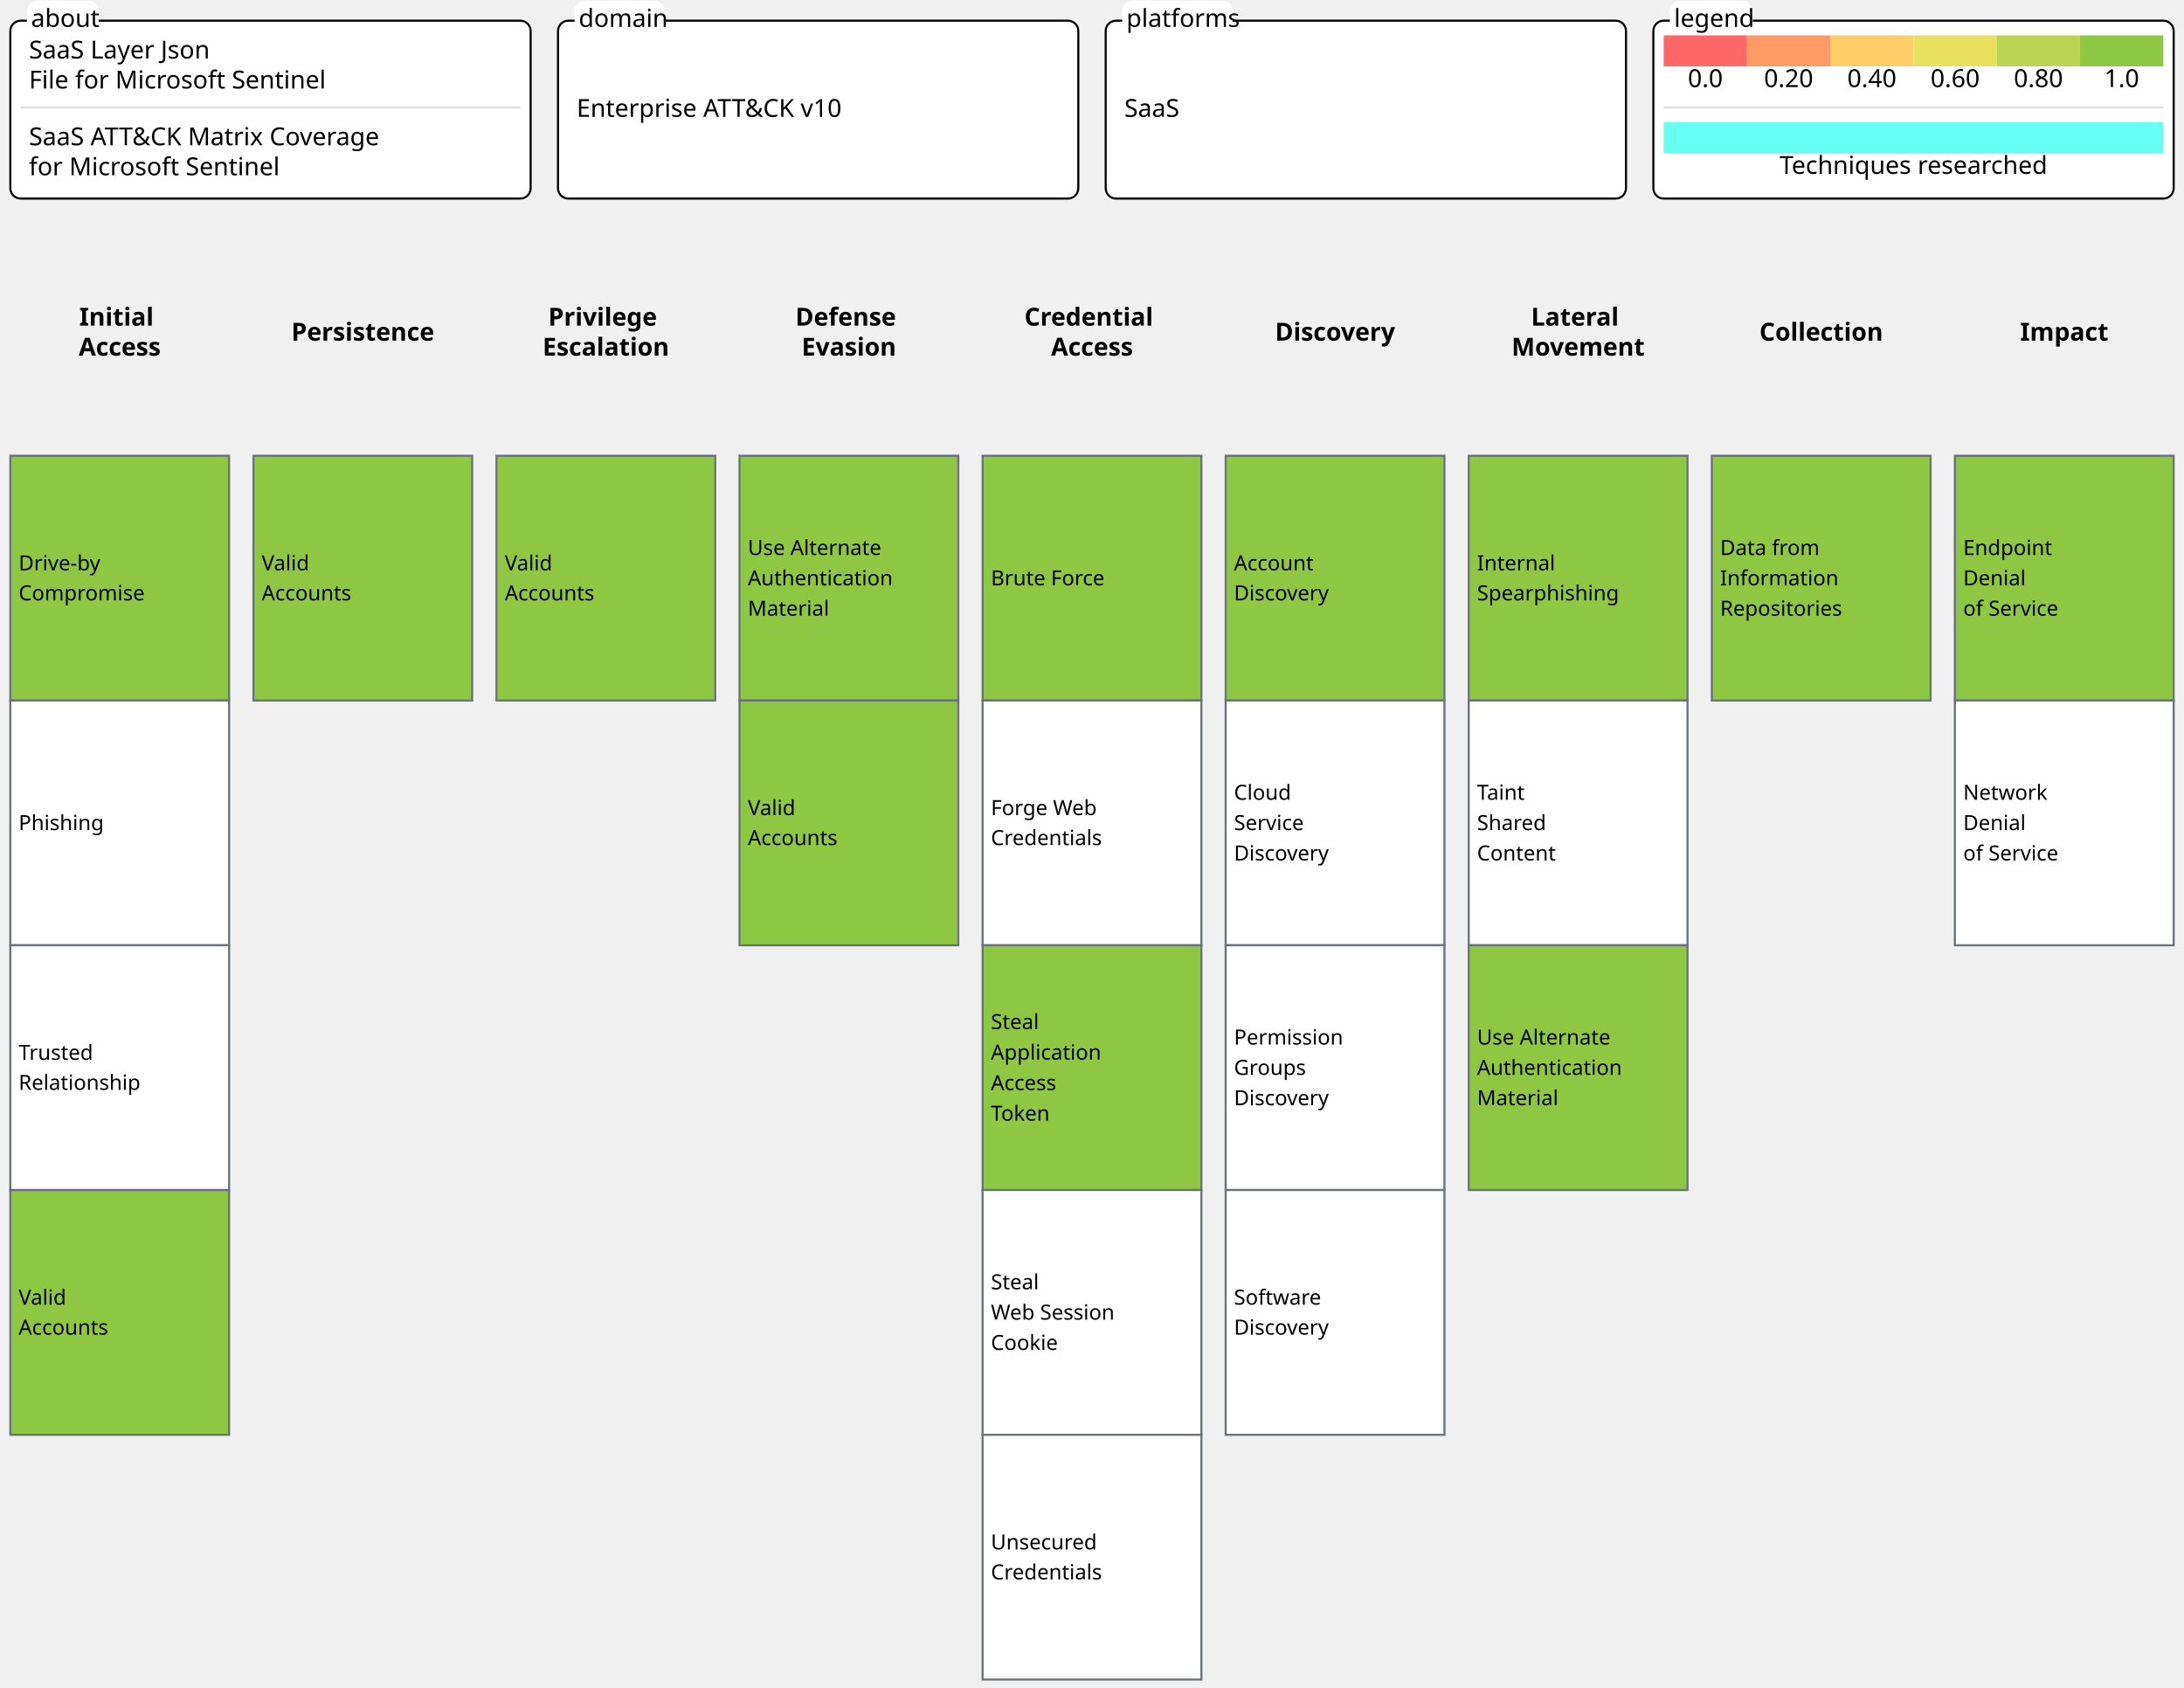
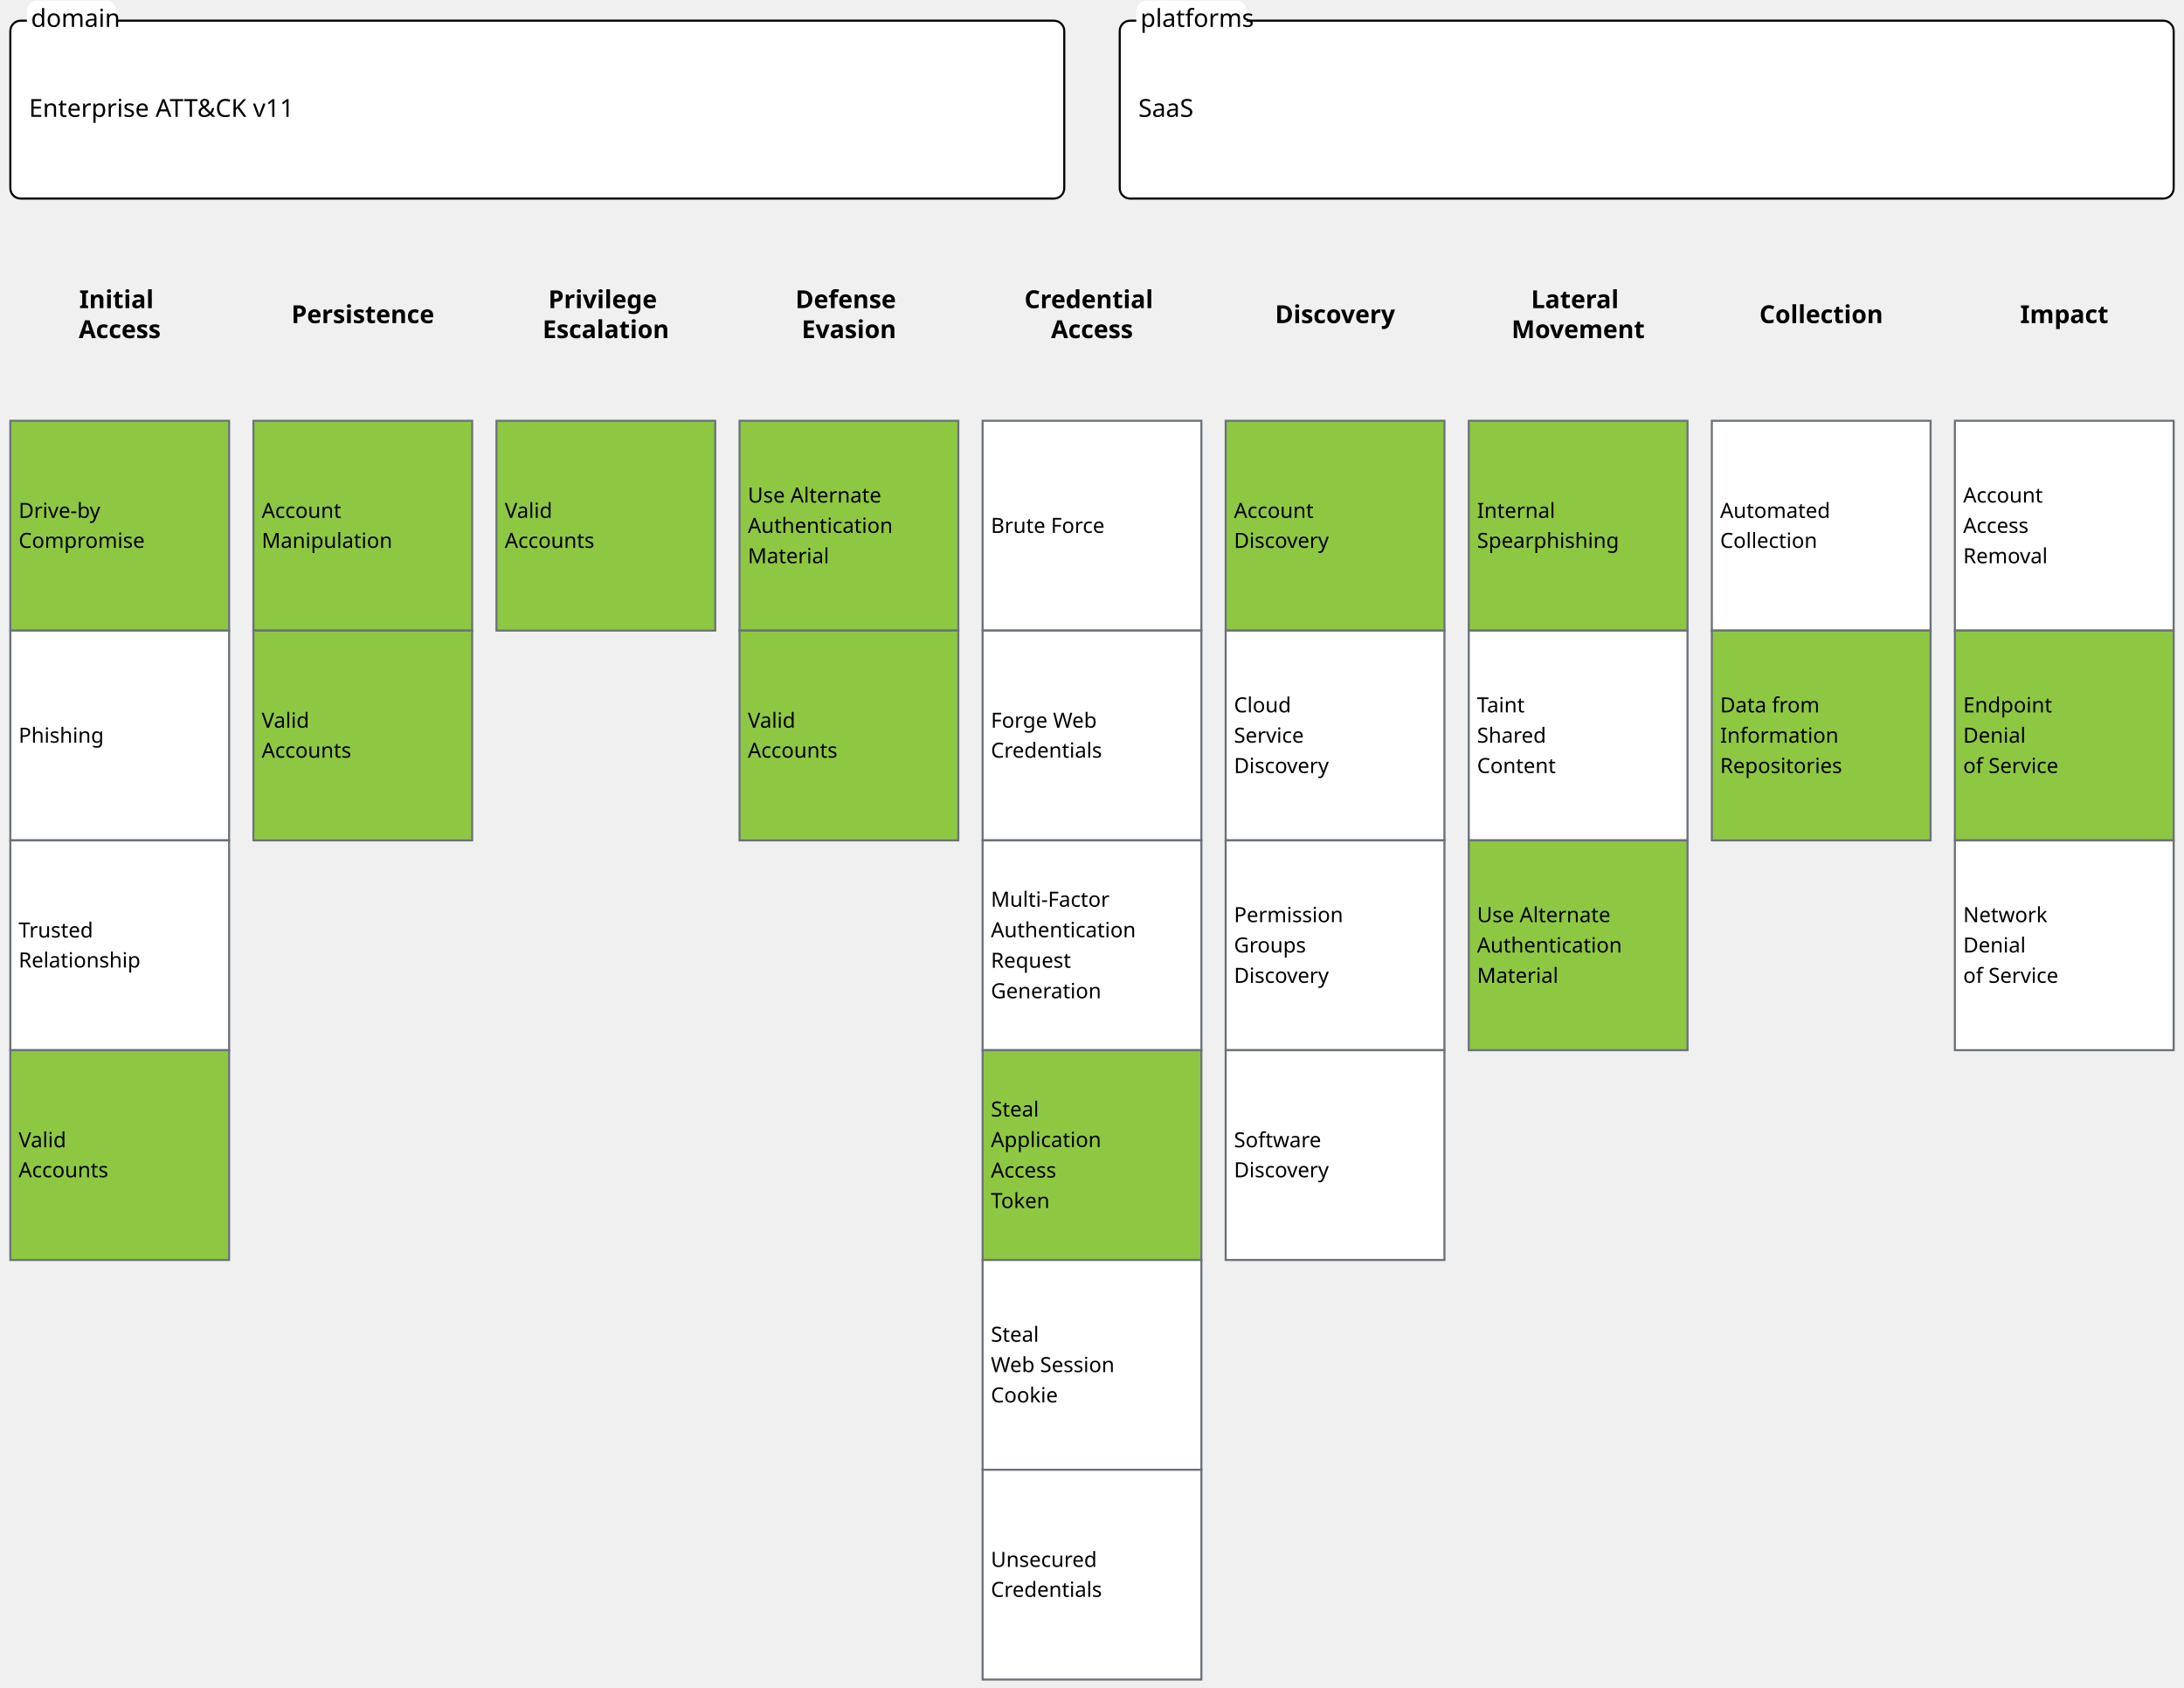
<svg xmlns="http://www.w3.org/2000/svg" width="1056" height="816" id="svgvm0">
  <g transform="translate(5,5)" style="font-family: sans-serif;">
    <g>
      <g transform="translate(0, 0)">
        <g transform="translate(0,5)">
-           <rect class="header-box" width="251.57" height="86" stroke="black" fill="white" rx="5" />
-           <rect class="label-cover" x="8" y="-9.667" width="34.695" height="17.333" fill="white" rx="5" />
-           <text class="header-box-label" x="10" font-size="12" y="3">about</text>
-           <g class="header-box-content" transform="translate(5, 0)">
-             <g transform="translate(0, 2.097561)">
-               <text font-size="12">
-                 <tspan x="4" y="16.177">SaaS Layer Json</tspan>
-                 <tspan x="4" y="30.677">File for Microsoft Sentinel</tspan>
-               </text>
-               <line x1="0" x2="241.57" y1="39.854" y2="39.854" stroke="#dddddd" />
-             </g>
-             <g transform="translate(0, 44.04878)">
-               <text font-size="12">
-                 <tspan x="4" y="16.177">SaaS ATT&amp;CK Matrix Coverage</tspan>
-                 <tspan x="4" y="30.677">for Microsoft Sentinel</tspan>
-               </text>
-             </g>
-           </g>
-         </g>
-       </g>
-       <g transform="translate(264.8101, 0)">
-         <g transform="translate(0,5)">
-           <rect class="header-box" width="251.57" height="86" stroke="black" fill="white" rx="5" />
+           <rect class="header-box" width="509.59" height="86" stroke="black" fill="white" rx="5" />
          <rect class="label-cover" x="8" y="-9.667" width="43.365" height="17.333" fill="white" rx="5" />
          <text class="header-box-label" x="10" font-size="12" y="3">domain</text>
          <g class="header-box-content" transform="translate(5, 0)">
            <g transform="translate(0, 4.095238)">
              <text font-size="12">
-                 <tspan x="4" y="42.405">Enterprise ATT&amp;CK v10</tspan>
+                 <tspan x="4" y="42.405">Enterprise ATT&amp;CK v11</tspan>
              </text>
            </g>
          </g>
        </g>
      </g>
-       <g transform="translate(529.6203, 0)">
+       <g transform="translate(536.4103, 0)">
        <g transform="translate(0,5)">
-           <rect class="header-box" width="251.57" height="86" stroke="black" fill="white" rx="5" />
+           <rect class="header-box" width="509.59" height="86" stroke="black" fill="white" rx="5" />
          <rect class="label-cover" x="8" y="-9.667" width="53.354" height="17.333" fill="white" rx="5" />
          <text class="header-box-label" x="10" font-size="12" y="3">platforms</text>
          <g class="header-box-content" transform="translate(5, 0)">
            <g transform="translate(0, 4.095238)">
              <text font-size="12">
                <tspan x="4" y="42.405">SaaS</tspan>
              </text>
            </g>
          </g>
        </g>
      </g>
-       <g transform="translate(794.4304, 0)">
-         <g transform="translate(0,5)">
-           <rect class="header-box" width="251.57" height="86" stroke="black" fill="white" rx="5" />
-           <rect class="label-cover" x="8" y="-9.667" width="40.042" height="17.333" fill="white" rx="5" />
-           <text class="header-box-label" x="10" font-size="12" y="3">legend</text>
-           <g class="header-box-content" transform="translate(5, 0)">
-             <g transform="translate(0, 2.097561)">
-               <g transform="translate(0, 5)">
-                 <g class="legendCells">
-                   <g class="cell" transform="translate(0,0)">
-                     <rect class="swatch" height="15" width="40.262" style="fill: rgb(255, 102, 102);" />
-                     <text class="label" transform="translate(20.1308,&#10;          25)" style="text-anchor: middle;">0.0</text>
-                   </g>
-                   <g class="cell" transform="translate(40.2616,0)">
-                     <rect class="swatch" height="15" width="40.262" style="fill: rgb(255, 154, 102);" />
-                     <text class="label" transform="translate(20.1308,&#10;          25)" style="text-anchor: middle;">0.20</text>
-                   </g>
-                   <g class="cell" transform="translate(80.52321,0)">
-                     <rect class="swatch" height="15" width="40.262" style="fill: rgb(255, 205, 102);" />
-                     <text class="label" transform="translate(20.1308,&#10;          25)" style="text-anchor: middle;">0.40</text>
-                   </g>
-                   <g class="cell" transform="translate(120.7848,0)">
-                     <rect class="swatch" height="15" width="40.262" style="fill: rgb(232, 225, 95);" />
-                     <text class="label" transform="translate(20.1308,&#10;          25)" style="text-anchor: middle;">0.60</text>
-                   </g>
-                   <g class="cell" transform="translate(161.0464,0)">
-                     <rect class="swatch" height="15" width="40.262" style="fill: rgb(187, 212, 81);" />
-                     <text class="label" transform="translate(20.1308,&#10;          25)" style="text-anchor: middle;">0.80</text>
-                   </g>
-                   <g class="cell" transform="translate(201.308,0)">
-                     <rect class="swatch" height="15" width="40.262" style="fill: rgb(142, 200, 67);" />
-                     <text class="label" transform="translate(20.1308,&#10;          25)" style="text-anchor: middle;">1.0</text>
-                   </g>
-                 </g>
-               </g>
-               <line x1="0" x2="241.57" y1="39.854" y2="39.854" stroke="#dddddd" />
-             </g>
-             <g transform="translate(0, 44.04878)">
-               <g transform="translate(0, 5)">
-                 <g class="legendCells">
-                   <g class="cell" transform="translate(0,0)">
-                     <rect class="swatch" height="15" width="241.57" style="fill: rgb(102, 255, 243);" />
-                     <text class="label" transform="translate(120.7848,&#10;          25)" style="text-anchor: middle;">Techniques researched</text>
-                   </g>
-                 </g>
-               </g>
-             </g>
-           </g>
-         </g>
-       </g>
    </g>
    <g transform="translate(0,97)">
      <g>
        <g class="tactic initial-access" transform="translate(0, 0)">
          <g class="techniques">
-             <g class="technique T1189" transform="translate(0, 118.3333)">
-               <rect class="cell" height="118.333" width="105.775" fill="#8ec843" stroke="#6B7279" />
-               <polygon class="sidebar" transform="translate(0, 118.3333)" points="0,0 12,0 12,0" fill="#6B7279" visibility="hidden" />
-               <text font-size="10.127" fill="black">
-                 <tspan x="4" y="55.417">Drive-by</tspan>
-                 <tspan x="4" y="69.917">Compromise</tspan>
-               </text>
-             </g>
-             <g class="technique T1566" transform="translate(0, 236.6667)">
-               <rect class="cell" height="118.333" width="105.775" fill="white" stroke="#6B7279" />
-               <polygon class="sidebar" transform="translate(0, 118.3333)" points="0,0 12,0 12,12" fill="#6B7279" visibility="hidden" />
-               <text font-size="10.127" fill="black">
-                 <tspan x="4" y="62.667">Phishing</tspan>
-               </text>
-             </g>
-             <g class="technique T1199" transform="translate(0, 355)">
-               <rect class="cell" height="118.333" width="105.775" fill="white" stroke="#6B7279" />
-               <polygon class="sidebar" transform="translate(0, 118.3333)" points="0,0 12,0 12,0" fill="#6B7279" visibility="hidden" />
-               <text font-size="10.127" fill="black">
-                 <tspan x="4" y="55.417">Trusted</tspan>
-                 <tspan x="4" y="69.917">Relationship</tspan>
-               </text>
-             </g>
-             <g class="technique T1078" transform="translate(0, 473.3333)">
-               <rect class="cell" height="118.333" width="105.775" fill="#8ec843" stroke="#6B7279" />
-               <polygon class="sidebar" transform="translate(0, 118.3333)" points="0,0 12,0 12,12" fill="#6B7279" visibility="hidden" />
-               <text font-size="10.127" fill="black">
-                 <tspan x="4" y="55.417">Valid</tspan>
-                 <tspan x="4" y="69.917">Accounts</tspan>
-               </text>
-             </g>
-           </g>
-           <g class="subtechniques" />
-           <g class="tactic-label">
-             <text font-size="12" fill="black" font-weight="bold">
-               <tspan text-anchor="middle" x="52.888" y="55.417">Initial</tspan>
-               <tspan text-anchor="middle" x="52.888" y="69.917">Access</tspan>
+             <g class="technique T1189" transform="translate(0, 101.4286)">
+               <rect class="cell" height="101.429" width="105.775" fill="#8ec843" stroke="#6B7279" />
+               <polygon class="sidebar" transform="translate(0, 101.4286)" points="0,0 12,0 12,0" fill="#6B7279" visibility="hidden" />
+               <text font-size="10.127" fill="black">
+                 <tspan x="4" y="46.964">Drive-by</tspan>
+                 <tspan x="4" y="61.464">Compromise</tspan>
+               </text>
+             </g>
+             <g class="technique T1566" transform="translate(0, 202.8571)">
+               <rect class="cell" height="101.429" width="105.775" fill="white" stroke="#6B7279" />
+               <polygon class="sidebar" transform="translate(0, 101.4286)" points="0,0 12,0 12,12" fill="#6B7279" visibility="hidden" />
+               <text font-size="10.127" fill="black">
+                 <tspan x="4" y="54.214">Phishing</tspan>
+               </text>
+             </g>
+             <g class="technique T1199" transform="translate(0, 304.2857)">
+               <rect class="cell" height="101.429" width="105.775" fill="white" stroke="#6B7279" />
+               <polygon class="sidebar" transform="translate(0, 101.4286)" points="0,0 12,0 12,0" fill="#6B7279" visibility="hidden" />
+               <text font-size="10.127" fill="black">
+                 <tspan x="4" y="46.964">Trusted</tspan>
+                 <tspan x="4" y="61.464">Relationship</tspan>
+               </text>
+             </g>
+             <g class="technique T1078" transform="translate(0, 405.7143)">
+               <rect class="cell" height="101.429" width="105.775" fill="#8ec843" stroke="#6B7279" />
+               <polygon class="sidebar" transform="translate(0, 101.4286)" points="0,0 12,0 12,12" fill="#6B7279" visibility="hidden" />
+               <text font-size="10.127" fill="black">
+                 <tspan x="4" y="46.964">Valid</tspan>
+                 <tspan x="4" y="61.464">Accounts</tspan>
+               </text>
+             </g>
+           </g>
+           <g class="subtechniques" />
+           <g class="tactic-label">
+             <text font-size="12" fill="black" font-weight="bold">
+               <tspan text-anchor="middle" x="52.888" y="46.964">Initial</tspan>
+               <tspan text-anchor="middle" x="52.888" y="61.464">Access</tspan>
            </text>
          </g>
        </g>
        <g class="tactic persistence" transform="translate(117.5281, 0)">
          <g class="techniques">
-             <g class="technique T1078" transform="translate(0, 118.3333)">
-               <rect class="cell" height="118.333" width="105.775" fill="#8ec843" stroke="#6B7279" />
-               <polygon class="sidebar" transform="translate(0, 118.3333)" points="0,0 12,0 12,12" fill="#6B7279" visibility="hidden" />
-               <text font-size="10.127" fill="black">
-                 <tspan x="4" y="55.417">Valid</tspan>
-                 <tspan x="4" y="69.917">Accounts</tspan>
-               </text>
-             </g>
-           </g>
-           <g class="subtechniques" />
-           <g class="tactic-label">
-             <text font-size="12" fill="black" font-weight="bold">
-               <tspan text-anchor="middle" x="52.888" y="62.667">Persistence</tspan>
+             <g class="technique T1098" transform="translate(0, 101.4286)">
+               <rect class="cell" height="101.429" width="105.775" fill="#8ec843" stroke="#6B7279" />
+               <polygon class="sidebar" transform="translate(0, 101.4286)" points="0,0 12,0 12,12" fill="#6B7279" visibility="hidden" />
+               <text font-size="10.127" fill="black">
+                 <tspan x="4" y="46.964">Account</tspan>
+                 <tspan x="4" y="61.464">Manipulation</tspan>
+               </text>
+             </g>
+             <g class="technique T1078" transform="translate(0, 202.8571)">
+               <rect class="cell" height="101.429" width="105.775" fill="#8ec843" stroke="#6B7279" />
+               <polygon class="sidebar" transform="translate(0, 101.4286)" points="0,0 12,0 12,12" fill="#6B7279" visibility="hidden" />
+               <text font-size="10.127" fill="black">
+                 <tspan x="4" y="46.964">Valid</tspan>
+                 <tspan x="4" y="61.464">Accounts</tspan>
+               </text>
+             </g>
+           </g>
+           <g class="subtechniques" />
+           <g class="tactic-label">
+             <text font-size="12" fill="black" font-weight="bold">
+               <tspan text-anchor="middle" x="52.888" y="54.214">Persistence</tspan>
            </text>
          </g>
        </g>
        <g class="tactic privilege-escalation" transform="translate(235.0562, 0)">
          <g class="techniques">
-             <g class="technique T1078" transform="translate(0, 118.3333)">
-               <rect class="cell" height="118.333" width="105.775" fill="#8ec843" stroke="#6B7279" />
-               <polygon class="sidebar" transform="translate(0, 118.3333)" points="0,0 12,0 12,12" fill="#6B7279" visibility="hidden" />
-               <text font-size="10.127" fill="black">
-                 <tspan x="4" y="55.417">Valid</tspan>
-                 <tspan x="4" y="69.917">Accounts</tspan>
-               </text>
-             </g>
-           </g>
-           <g class="subtechniques" />
-           <g class="tactic-label">
-             <text font-size="12" fill="black" font-weight="bold">
-               <tspan text-anchor="middle" x="52.888" y="55.417">Privilege</tspan>
-               <tspan text-anchor="middle" x="52.888" y="69.917">Escalation</tspan>
+             <g class="technique T1078" transform="translate(0, 101.4286)">
+               <rect class="cell" height="101.429" width="105.775" fill="#8ec843" stroke="#6B7279" />
+               <polygon class="sidebar" transform="translate(0, 101.4286)" points="0,0 12,0 12,12" fill="#6B7279" visibility="hidden" />
+               <text font-size="10.127" fill="black">
+                 <tspan x="4" y="46.964">Valid</tspan>
+                 <tspan x="4" y="61.464">Accounts</tspan>
+               </text>
+             </g>
+           </g>
+           <g class="subtechniques" />
+           <g class="tactic-label">
+             <text font-size="12" fill="black" font-weight="bold">
+               <tspan text-anchor="middle" x="52.888" y="46.964">Privilege</tspan>
+               <tspan text-anchor="middle" x="52.888" y="61.464">Escalation</tspan>
            </text>
          </g>
        </g>
        <g class="tactic defense-evasion" transform="translate(352.5843, 0)">
          <g class="techniques">
-             <g class="technique T1550" transform="translate(0, 118.3333)">
-               <rect class="cell" height="118.333" width="105.775" fill="#8ec843" stroke="#6B7279" />
-               <polygon class="sidebar" transform="translate(0, 118.3333)" points="0,0 12,0 12,12" fill="#6B7279" visibility="hidden" />
-               <text font-size="10.127" fill="black">
-                 <tspan x="4" y="48">Use Alternate</tspan>
-                 <tspan x="4" y="62.667">Authentication</tspan>
-                 <tspan x="4" y="77.333">Material</tspan>
-               </text>
-             </g>
-             <g class="technique T1078" transform="translate(0, 236.6667)">
-               <rect class="cell" height="118.333" width="105.775" fill="#8ec843" stroke="#6B7279" />
-               <polygon class="sidebar" transform="translate(0, 118.3333)" points="0,0 12,0 12,12" fill="#6B7279" visibility="hidden" />
-               <text font-size="10.127" fill="black">
-                 <tspan x="4" y="55.417">Valid</tspan>
-                 <tspan x="4" y="69.917">Accounts</tspan>
-               </text>
-             </g>
-           </g>
-           <g class="subtechniques" />
-           <g class="tactic-label">
-             <text font-size="12" fill="black" font-weight="bold">
-               <tspan text-anchor="middle" x="52.888" y="55.417">Defense</tspan>
-               <tspan text-anchor="middle" x="52.888" y="69.917">Evasion</tspan>
+             <g class="technique T1550" transform="translate(0, 101.4286)">
+               <rect class="cell" height="101.429" width="105.775" fill="#8ec843" stroke="#6B7279" />
+               <polygon class="sidebar" transform="translate(0, 101.4286)" points="0,0 12,0 12,12" fill="#6B7279" visibility="hidden" />
+               <text font-size="10.127" fill="black">
+                 <tspan x="4" y="39.548">Use Alternate</tspan>
+                 <tspan x="4" y="54.214">Authentication</tspan>
+                 <tspan x="4" y="68.881">Material</tspan>
+               </text>
+             </g>
+             <g class="technique T1078" transform="translate(0, 202.8571)">
+               <rect class="cell" height="101.429" width="105.775" fill="#8ec843" stroke="#6B7279" />
+               <polygon class="sidebar" transform="translate(0, 101.4286)" points="0,0 12,0 12,12" fill="#6B7279" visibility="hidden" />
+               <text font-size="10.127" fill="black">
+                 <tspan x="4" y="46.964">Valid</tspan>
+                 <tspan x="4" y="61.464">Accounts</tspan>
+               </text>
+             </g>
+           </g>
+           <g class="subtechniques" />
+           <g class="tactic-label">
+             <text font-size="12" fill="black" font-weight="bold">
+               <tspan text-anchor="middle" x="52.888" y="46.964">Defense</tspan>
+               <tspan text-anchor="middle" x="52.888" y="61.464">Evasion</tspan>
            </text>
          </g>
        </g>
        <g class="tactic credential-access" transform="translate(470.1124, 0)">
          <g class="techniques">
-             <g class="technique T1110" transform="translate(0, 118.3333)">
-               <rect class="cell" height="118.333" width="105.775" fill="#8ec843" stroke="#6B7279" />
-               <polygon class="sidebar" transform="translate(0, 118.3333)" points="0,0 12,0 12,12" fill="#6B7279" visibility="hidden" />
-               <text font-size="10.127" fill="black">
-                 <tspan x="4" y="62.667">Brute Force</tspan>
-               </text>
-             </g>
-             <g class="technique T1606" transform="translate(0, 236.6667)">
-               <rect class="cell" height="118.333" width="105.775" fill="white" stroke="#6B7279" />
-               <polygon class="sidebar" transform="translate(0, 118.3333)" points="0,0 12,0 12,12" fill="#6B7279" visibility="hidden" />
-               <text font-size="10.127" fill="black">
-                 <tspan x="4" y="55.417">Forge Web</tspan>
-                 <tspan x="4" y="69.917">Credentials</tspan>
-               </text>
-             </g>
-             <g class="technique T1528" transform="translate(0, 355)">
-               <rect class="cell" height="118.333" width="105.775" fill="#8ec843" stroke="#6B7279" />
-               <polygon class="sidebar" transform="translate(0, 118.3333)" points="0,0 12,0 12,0" fill="#6B7279" visibility="hidden" />
-               <text font-size="10.127" fill="black">
-                 <tspan x="4" y="40.542">Steal</tspan>
-                 <tspan x="4" y="55.292">Application</tspan>
-                 <tspan x="4" y="70.042">Access</tspan>
-                 <tspan x="4" y="84.792">Token</tspan>
-               </text>
-             </g>
-             <g class="technique T1539" transform="translate(0, 473.3333)">
-               <rect class="cell" height="118.333" width="105.775" fill="white" stroke="#6B7279" />
-               <polygon class="sidebar" transform="translate(0, 118.3333)" points="0,0 12,0 12,0" fill="#6B7279" visibility="hidden" />
-               <text font-size="10.127" fill="black">
-                 <tspan x="4" y="48">Steal</tspan>
-                 <tspan x="4" y="62.667">Web Session</tspan>
-                 <tspan x="4" y="77.333">Cookie</tspan>
-               </text>
-             </g>
-             <g class="technique T1552" transform="translate(0, 591.6667)">
-               <rect class="cell" height="118.333" width="105.775" fill="white" stroke="#6B7279" />
-               <polygon class="sidebar" transform="translate(0, 118.3333)" points="0,0 12,0 12,0" fill="#6B7279" visibility="hidden" />
-               <text font-size="10.127" fill="black">
-                 <tspan x="4" y="55.417">Unsecured</tspan>
-                 <tspan x="4" y="69.917">Credentials</tspan>
-               </text>
-             </g>
-           </g>
-           <g class="subtechniques" />
-           <g class="tactic-label">
-             <text font-size="12" fill="black" font-weight="bold">
-               <tspan text-anchor="middle" x="52.888" y="55.417">Credential</tspan>
-               <tspan text-anchor="middle" x="52.888" y="69.917">Access</tspan>
+             <g class="technique T1110" transform="translate(0, 101.4286)">
+               <rect class="cell" height="101.429" width="105.775" fill="white" stroke="#6B7279" />
+               <polygon class="sidebar" transform="translate(0, 101.4286)" points="0,0 12,0 12,12" fill="#6B7279" visibility="hidden" />
+               <text font-size="10.127" fill="black">
+                 <tspan x="4" y="54.214">Brute Force</tspan>
+               </text>
+             </g>
+             <g class="technique T1606" transform="translate(0, 202.8571)">
+               <rect class="cell" height="101.429" width="105.775" fill="white" stroke="#6B7279" />
+               <polygon class="sidebar" transform="translate(0, 101.4286)" points="0,0 12,0 12,12" fill="#6B7279" visibility="hidden" />
+               <text font-size="10.127" fill="black">
+                 <tspan x="4" y="46.964">Forge Web</tspan>
+                 <tspan x="4" y="61.464">Credentials</tspan>
+               </text>
+             </g>
+             <g class="technique T1621" transform="translate(0, 304.2857)">
+               <rect class="cell" height="101.429" width="105.775" fill="white" stroke="#6B7279" />
+               <polygon class="sidebar" transform="translate(0, 101.4286)" points="0,0 12,0 12,0" fill="#6B7279" visibility="hidden" />
+               <text font-size="10.127" fill="black">
+                 <tspan x="4" y="32.089">Multi-Factor</tspan>
+                 <tspan x="4" y="46.839">Authentication</tspan>
+                 <tspan x="4" y="61.589">Request</tspan>
+                 <tspan x="4" y="76.339">Generation</tspan>
+               </text>
+             </g>
+             <g class="technique T1528" transform="translate(0, 405.7143)">
+               <rect class="cell" height="101.429" width="105.775" fill="#8ec843" stroke="#6B7279" />
+               <polygon class="sidebar" transform="translate(0, 101.4286)" points="0,0 12,0 12,0" fill="#6B7279" visibility="hidden" />
+               <text font-size="10.127" fill="black">
+                 <tspan x="4" y="32.089">Steal</tspan>
+                 <tspan x="4" y="46.839">Application</tspan>
+                 <tspan x="4" y="61.589">Access</tspan>
+                 <tspan x="4" y="76.339">Token</tspan>
+               </text>
+             </g>
+             <g class="technique T1539" transform="translate(0, 507.1429)">
+               <rect class="cell" height="101.429" width="105.775" fill="white" stroke="#6B7279" />
+               <polygon class="sidebar" transform="translate(0, 101.4286)" points="0,0 12,0 12,0" fill="#6B7279" visibility="hidden" />
+               <text font-size="10.127" fill="black">
+                 <tspan x="4" y="39.548">Steal</tspan>
+                 <tspan x="4" y="54.214">Web Session</tspan>
+                 <tspan x="4" y="68.881">Cookie</tspan>
+               </text>
+             </g>
+             <g class="technique T1552" transform="translate(0, 608.5714)">
+               <rect class="cell" height="101.429" width="105.775" fill="white" stroke="#6B7279" />
+               <polygon class="sidebar" transform="translate(0, 101.4286)" points="0,0 12,0 12,0" fill="#6B7279" visibility="hidden" />
+               <text font-size="10.127" fill="black">
+                 <tspan x="4" y="46.964">Unsecured</tspan>
+                 <tspan x="4" y="61.464">Credentials</tspan>
+               </text>
+             </g>
+           </g>
+           <g class="subtechniques" />
+           <g class="tactic-label">
+             <text font-size="12" fill="black" font-weight="bold">
+               <tspan text-anchor="middle" x="52.888" y="46.964">Credential</tspan>
+               <tspan text-anchor="middle" x="52.888" y="61.464">Access</tspan>
            </text>
          </g>
        </g>
        <g class="tactic discovery" transform="translate(587.6404, 0)">
          <g class="techniques">
-             <g class="technique T1087" transform="translate(0, 118.3333)">
-               <rect class="cell" height="118.333" width="105.775" fill="#8ec843" stroke="#6B7279" />
-               <polygon class="sidebar" transform="translate(0, 118.3333)" points="0,0 12,0 12,12" fill="#6B7279" visibility="hidden" />
-               <text font-size="10.127" fill="black">
-                 <tspan x="4" y="55.417">Account</tspan>
-                 <tspan x="4" y="69.917">Discovery</tspan>
-               </text>
-             </g>
-             <g class="technique T1526" transform="translate(0, 236.6667)">
-               <rect class="cell" height="118.333" width="105.775" fill="white" stroke="#6B7279" />
-               <polygon class="sidebar" transform="translate(0, 118.3333)" points="0,0 12,0 12,0" fill="#6B7279" visibility="hidden" />
-               <text font-size="10.127" fill="black">
-                 <tspan x="4" y="48">Cloud</tspan>
-                 <tspan x="4" y="62.667">Service</tspan>
-                 <tspan x="4" y="77.333">Discovery</tspan>
-               </text>
-             </g>
-             <g class="technique T1069" transform="translate(0, 355)">
-               <rect class="cell" height="118.333" width="105.775" fill="white" stroke="#6B7279" />
-               <polygon class="sidebar" transform="translate(0, 118.3333)" points="0,0 12,0 12,12" fill="#6B7279" visibility="hidden" />
-               <text font-size="10.127" fill="black">
-                 <tspan x="4" y="48">Permission</tspan>
-                 <tspan x="4" y="62.667">Groups</tspan>
-                 <tspan x="4" y="77.333">Discovery</tspan>
-               </text>
-             </g>
-             <g class="technique T1518" transform="translate(0, 473.3333)">
-               <rect class="cell" height="118.333" width="105.775" fill="white" stroke="#6B7279" />
-               <polygon class="sidebar" transform="translate(0, 118.3333)" points="0,0 12,0 12,12" fill="#6B7279" visibility="hidden" />
-               <text font-size="10.127" fill="black">
-                 <tspan x="4" y="55.417">Software</tspan>
-                 <tspan x="4" y="69.917">Discovery</tspan>
-               </text>
-             </g>
-           </g>
-           <g class="subtechniques" />
-           <g class="tactic-label">
-             <text font-size="12" fill="black" font-weight="bold">
-               <tspan text-anchor="middle" x="52.888" y="62.667">Discovery</tspan>
+             <g class="technique T1087" transform="translate(0, 101.4286)">
+               <rect class="cell" height="101.429" width="105.775" fill="#8ec843" stroke="#6B7279" />
+               <polygon class="sidebar" transform="translate(0, 101.4286)" points="0,0 12,0 12,12" fill="#6B7279" visibility="hidden" />
+               <text font-size="10.127" fill="black">
+                 <tspan x="4" y="46.964">Account</tspan>
+                 <tspan x="4" y="61.464">Discovery</tspan>
+               </text>
+             </g>
+             <g class="technique T1526" transform="translate(0, 202.8571)">
+               <rect class="cell" height="101.429" width="105.775" fill="white" stroke="#6B7279" />
+               <polygon class="sidebar" transform="translate(0, 101.4286)" points="0,0 12,0 12,0" fill="#6B7279" visibility="hidden" />
+               <text font-size="10.127" fill="black">
+                 <tspan x="4" y="39.548">Cloud</tspan>
+                 <tspan x="4" y="54.214">Service</tspan>
+                 <tspan x="4" y="68.881">Discovery</tspan>
+               </text>
+             </g>
+             <g class="technique T1069" transform="translate(0, 304.2857)">
+               <rect class="cell" height="101.429" width="105.775" fill="white" stroke="#6B7279" />
+               <polygon class="sidebar" transform="translate(0, 101.4286)" points="0,0 12,0 12,12" fill="#6B7279" visibility="hidden" />
+               <text font-size="10.127" fill="black">
+                 <tspan x="4" y="39.548">Permission</tspan>
+                 <tspan x="4" y="54.214">Groups</tspan>
+                 <tspan x="4" y="68.881">Discovery</tspan>
+               </text>
+             </g>
+             <g class="technique T1518" transform="translate(0, 405.7143)">
+               <rect class="cell" height="101.429" width="105.775" fill="white" stroke="#6B7279" />
+               <polygon class="sidebar" transform="translate(0, 101.4286)" points="0,0 12,0 12,12" fill="#6B7279" visibility="hidden" />
+               <text font-size="10.127" fill="black">
+                 <tspan x="4" y="46.964">Software</tspan>
+                 <tspan x="4" y="61.464">Discovery</tspan>
+               </text>
+             </g>
+           </g>
+           <g class="subtechniques" />
+           <g class="tactic-label">
+             <text font-size="12" fill="black" font-weight="bold">
+               <tspan text-anchor="middle" x="52.888" y="54.214">Discovery</tspan>
            </text>
          </g>
        </g>
        <g class="tactic lateral-movement" transform="translate(705.1685, 0)">
          <g class="techniques">
-             <g class="technique T1534" transform="translate(0, 118.3333)">
-               <rect class="cell" height="118.333" width="105.775" fill="#8ec843" stroke="#6B7279" />
-               <polygon class="sidebar" transform="translate(0, 118.3333)" points="0,0 12,0 12,0" fill="#6B7279" visibility="hidden" />
-               <text font-size="10.127" fill="black">
-                 <tspan x="4" y="55.417">Internal</tspan>
-                 <tspan x="4" y="69.917">Spearphishing</tspan>
-               </text>
-             </g>
-             <g class="technique T1080" transform="translate(0, 236.6667)">
-               <rect class="cell" height="118.333" width="105.775" fill="white" stroke="#6B7279" />
-               <polygon class="sidebar" transform="translate(0, 118.3333)" points="0,0 12,0 12,0" fill="#6B7279" visibility="hidden" />
-               <text font-size="10.127" fill="black">
-                 <tspan x="4" y="48">Taint</tspan>
-                 <tspan x="4" y="62.667">Shared</tspan>
-                 <tspan x="4" y="77.333">Content</tspan>
-               </text>
-             </g>
-             <g class="technique T1550" transform="translate(0, 355)">
-               <rect class="cell" height="118.333" width="105.775" fill="#8ec843" stroke="#6B7279" />
-               <polygon class="sidebar" transform="translate(0, 118.3333)" points="0,0 12,0 12,12" fill="#6B7279" visibility="hidden" />
-               <text font-size="10.127" fill="black">
-                 <tspan x="4" y="48">Use Alternate</tspan>
-                 <tspan x="4" y="62.667">Authentication</tspan>
-                 <tspan x="4" y="77.333">Material</tspan>
-               </text>
-             </g>
-           </g>
-           <g class="subtechniques" />
-           <g class="tactic-label">
-             <text font-size="12" fill="black" font-weight="bold">
-               <tspan text-anchor="middle" x="52.888" y="55.417">Lateral</tspan>
-               <tspan text-anchor="middle" x="52.888" y="69.917">Movement</tspan>
+             <g class="technique T1534" transform="translate(0, 101.4286)">
+               <rect class="cell" height="101.429" width="105.775" fill="#8ec843" stroke="#6B7279" />
+               <polygon class="sidebar" transform="translate(0, 101.4286)" points="0,0 12,0 12,0" fill="#6B7279" visibility="hidden" />
+               <text font-size="10.127" fill="black">
+                 <tspan x="4" y="46.964">Internal</tspan>
+                 <tspan x="4" y="61.464">Spearphishing</tspan>
+               </text>
+             </g>
+             <g class="technique T1080" transform="translate(0, 202.8571)">
+               <rect class="cell" height="101.429" width="105.775" fill="white" stroke="#6B7279" />
+               <polygon class="sidebar" transform="translate(0, 101.4286)" points="0,0 12,0 12,0" fill="#6B7279" visibility="hidden" />
+               <text font-size="10.127" fill="black">
+                 <tspan x="4" y="39.548">Taint</tspan>
+                 <tspan x="4" y="54.214">Shared</tspan>
+                 <tspan x="4" y="68.881">Content</tspan>
+               </text>
+             </g>
+             <g class="technique T1550" transform="translate(0, 304.2857)">
+               <rect class="cell" height="101.429" width="105.775" fill="#8ec843" stroke="#6B7279" />
+               <polygon class="sidebar" transform="translate(0, 101.4286)" points="0,0 12,0 12,12" fill="#6B7279" visibility="hidden" />
+               <text font-size="10.127" fill="black">
+                 <tspan x="4" y="39.548">Use Alternate</tspan>
+                 <tspan x="4" y="54.214">Authentication</tspan>
+                 <tspan x="4" y="68.881">Material</tspan>
+               </text>
+             </g>
+           </g>
+           <g class="subtechniques" />
+           <g class="tactic-label">
+             <text font-size="12" fill="black" font-weight="bold">
+               <tspan text-anchor="middle" x="52.888" y="46.964">Lateral</tspan>
+               <tspan text-anchor="middle" x="52.888" y="61.464">Movement</tspan>
            </text>
          </g>
        </g>
        <g class="tactic collection" transform="translate(822.6966, 0)">
          <g class="techniques">
-             <g class="technique T1213" transform="translate(0, 118.3333)">
-               <rect class="cell" height="118.333" width="105.775" fill="#8ec843" stroke="#6B7279" />
-               <polygon class="sidebar" transform="translate(0, 118.3333)" points="0,0 12,0 12,12" fill="#6B7279" visibility="hidden" />
-               <text font-size="10.127" fill="black">
-                 <tspan x="4" y="48">Data from</tspan>
-                 <tspan x="4" y="62.667">Information</tspan>
-                 <tspan x="4" y="77.333">Repositories</tspan>
-               </text>
-             </g>
-           </g>
-           <g class="subtechniques" />
-           <g class="tactic-label">
-             <text font-size="12" fill="black" font-weight="bold">
-               <tspan text-anchor="middle" x="52.888" y="62.667">Collection</tspan>
+             <g class="technique T1119" transform="translate(0, 101.4286)">
+               <rect class="cell" height="101.429" width="105.775" fill="white" stroke="#6B7279" />
+               <polygon class="sidebar" transform="translate(0, 101.4286)" points="0,0 12,0 12,0" fill="#6B7279" visibility="hidden" />
+               <text font-size="10.127" fill="black">
+                 <tspan x="4" y="46.964">Automated</tspan>
+                 <tspan x="4" y="61.464">Collection</tspan>
+               </text>
+             </g>
+             <g class="technique T1213" transform="translate(0, 202.8571)">
+               <rect class="cell" height="101.429" width="105.775" fill="#8ec843" stroke="#6B7279" />
+               <polygon class="sidebar" transform="translate(0, 101.4286)" points="0,0 12,0 12,12" fill="#6B7279" visibility="hidden" />
+               <text font-size="10.127" fill="black">
+                 <tspan x="4" y="39.548">Data from</tspan>
+                 <tspan x="4" y="54.214">Information</tspan>
+                 <tspan x="4" y="68.881">Repositories</tspan>
+               </text>
+             </g>
+           </g>
+           <g class="subtechniques" />
+           <g class="tactic-label">
+             <text font-size="12" fill="black" font-weight="bold">
+               <tspan text-anchor="middle" x="52.888" y="54.214">Collection</tspan>
            </text>
          </g>
        </g>
        <g class="tactic impact" transform="translate(940.2247, 0)">
          <g class="techniques">
-             <g class="technique T1499" transform="translate(0, 118.3333)">
-               <rect class="cell" height="118.333" width="105.775" fill="#8ec843" stroke="#6B7279" />
-               <polygon class="sidebar" transform="translate(0, 118.3333)" points="0,0 12,0 12,12" fill="#6B7279" visibility="hidden" />
-               <text font-size="10.127" fill="black">
-                 <tspan x="4" y="48">Endpoint</tspan>
-                 <tspan x="4" y="62.667">Denial</tspan>
-                 <tspan x="4" y="77.333">of Service</tspan>
-               </text>
-             </g>
-             <g class="technique T1498" transform="translate(0, 236.6667)">
-               <rect class="cell" height="118.333" width="105.775" fill="white" stroke="#6B7279" />
-               <polygon class="sidebar" transform="translate(0, 118.3333)" points="0,0 12,0 12,12" fill="#6B7279" visibility="hidden" />
-               <text font-size="10.127" fill="black">
-                 <tspan x="4" y="48">Network</tspan>
-                 <tspan x="4" y="62.667">Denial</tspan>
-                 <tspan x="4" y="77.333">of Service</tspan>
-               </text>
-             </g>
-           </g>
-           <g class="subtechniques" />
-           <g class="tactic-label">
-             <text font-size="12" fill="black" font-weight="bold">
-               <tspan text-anchor="middle" x="52.888" y="62.667">Impact</tspan>
+             <g class="technique T1531" transform="translate(0, 101.4286)">
+               <rect class="cell" height="101.429" width="105.775" fill="white" stroke="#6B7279" />
+               <polygon class="sidebar" transform="translate(0, 101.4286)" points="0,0 12,0 12,0" fill="#6B7279" visibility="hidden" />
+               <text font-size="10.127" fill="black">
+                 <tspan x="4" y="39.548">Account</tspan>
+                 <tspan x="4" y="54.214">Access</tspan>
+                 <tspan x="4" y="68.881">Removal</tspan>
+               </text>
+             </g>
+             <g class="technique T1499" transform="translate(0, 202.8571)">
+               <rect class="cell" height="101.429" width="105.775" fill="#8ec843" stroke="#6B7279" />
+               <polygon class="sidebar" transform="translate(0, 101.4286)" points="0,0 12,0 12,12" fill="#6B7279" visibility="hidden" />
+               <text font-size="10.127" fill="black">
+                 <tspan x="4" y="39.548">Endpoint</tspan>
+                 <tspan x="4" y="54.214">Denial</tspan>
+                 <tspan x="4" y="68.881">of Service</tspan>
+               </text>
+             </g>
+             <g class="technique T1498" transform="translate(0, 304.2857)">
+               <rect class="cell" height="101.429" width="105.775" fill="white" stroke="#6B7279" />
+               <polygon class="sidebar" transform="translate(0, 101.4286)" points="0,0 12,0 12,12" fill="#6B7279" visibility="hidden" />
+               <text font-size="10.127" fill="black">
+                 <tspan x="4" y="39.548">Network</tspan>
+                 <tspan x="4" y="54.214">Denial</tspan>
+                 <tspan x="4" y="68.881">of Service</tspan>
+               </text>
+             </g>
+           </g>
+           <g class="subtechniques" />
+           <g class="tactic-label">
+             <text font-size="12" fill="black" font-weight="bold">
+               <tspan text-anchor="middle" x="52.888" y="54.214">Impact</tspan>
            </text>
          </g>
        </g>
      </g>
    </g>
  </g>
</svg>
